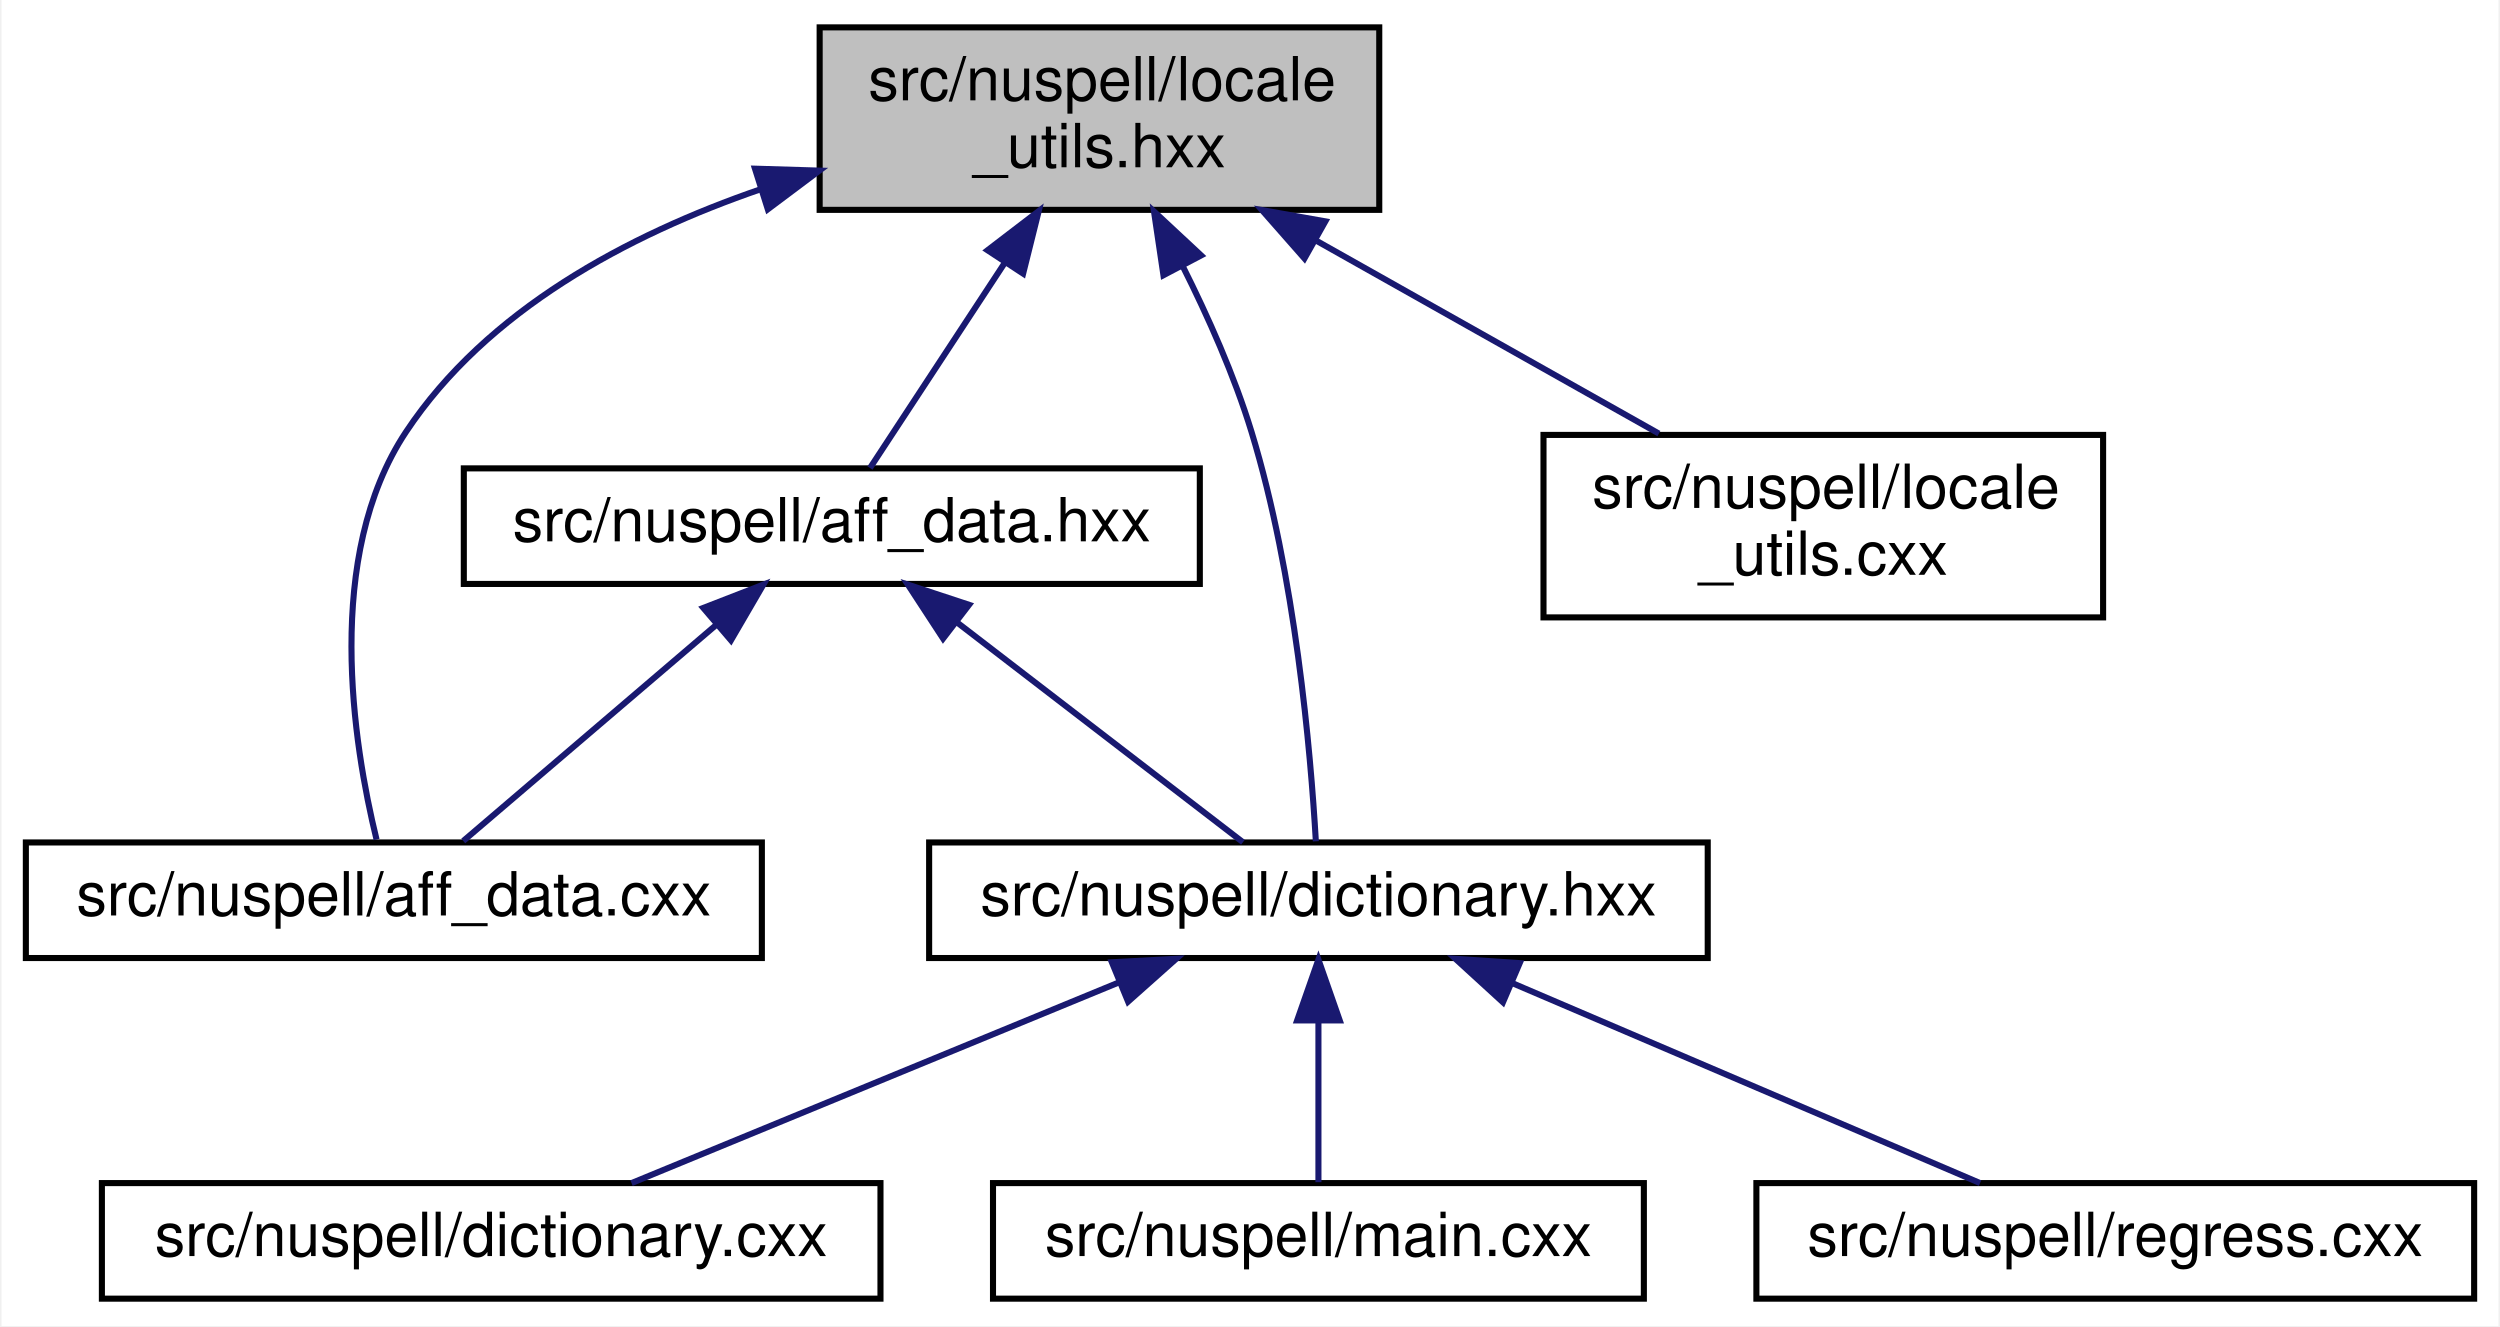
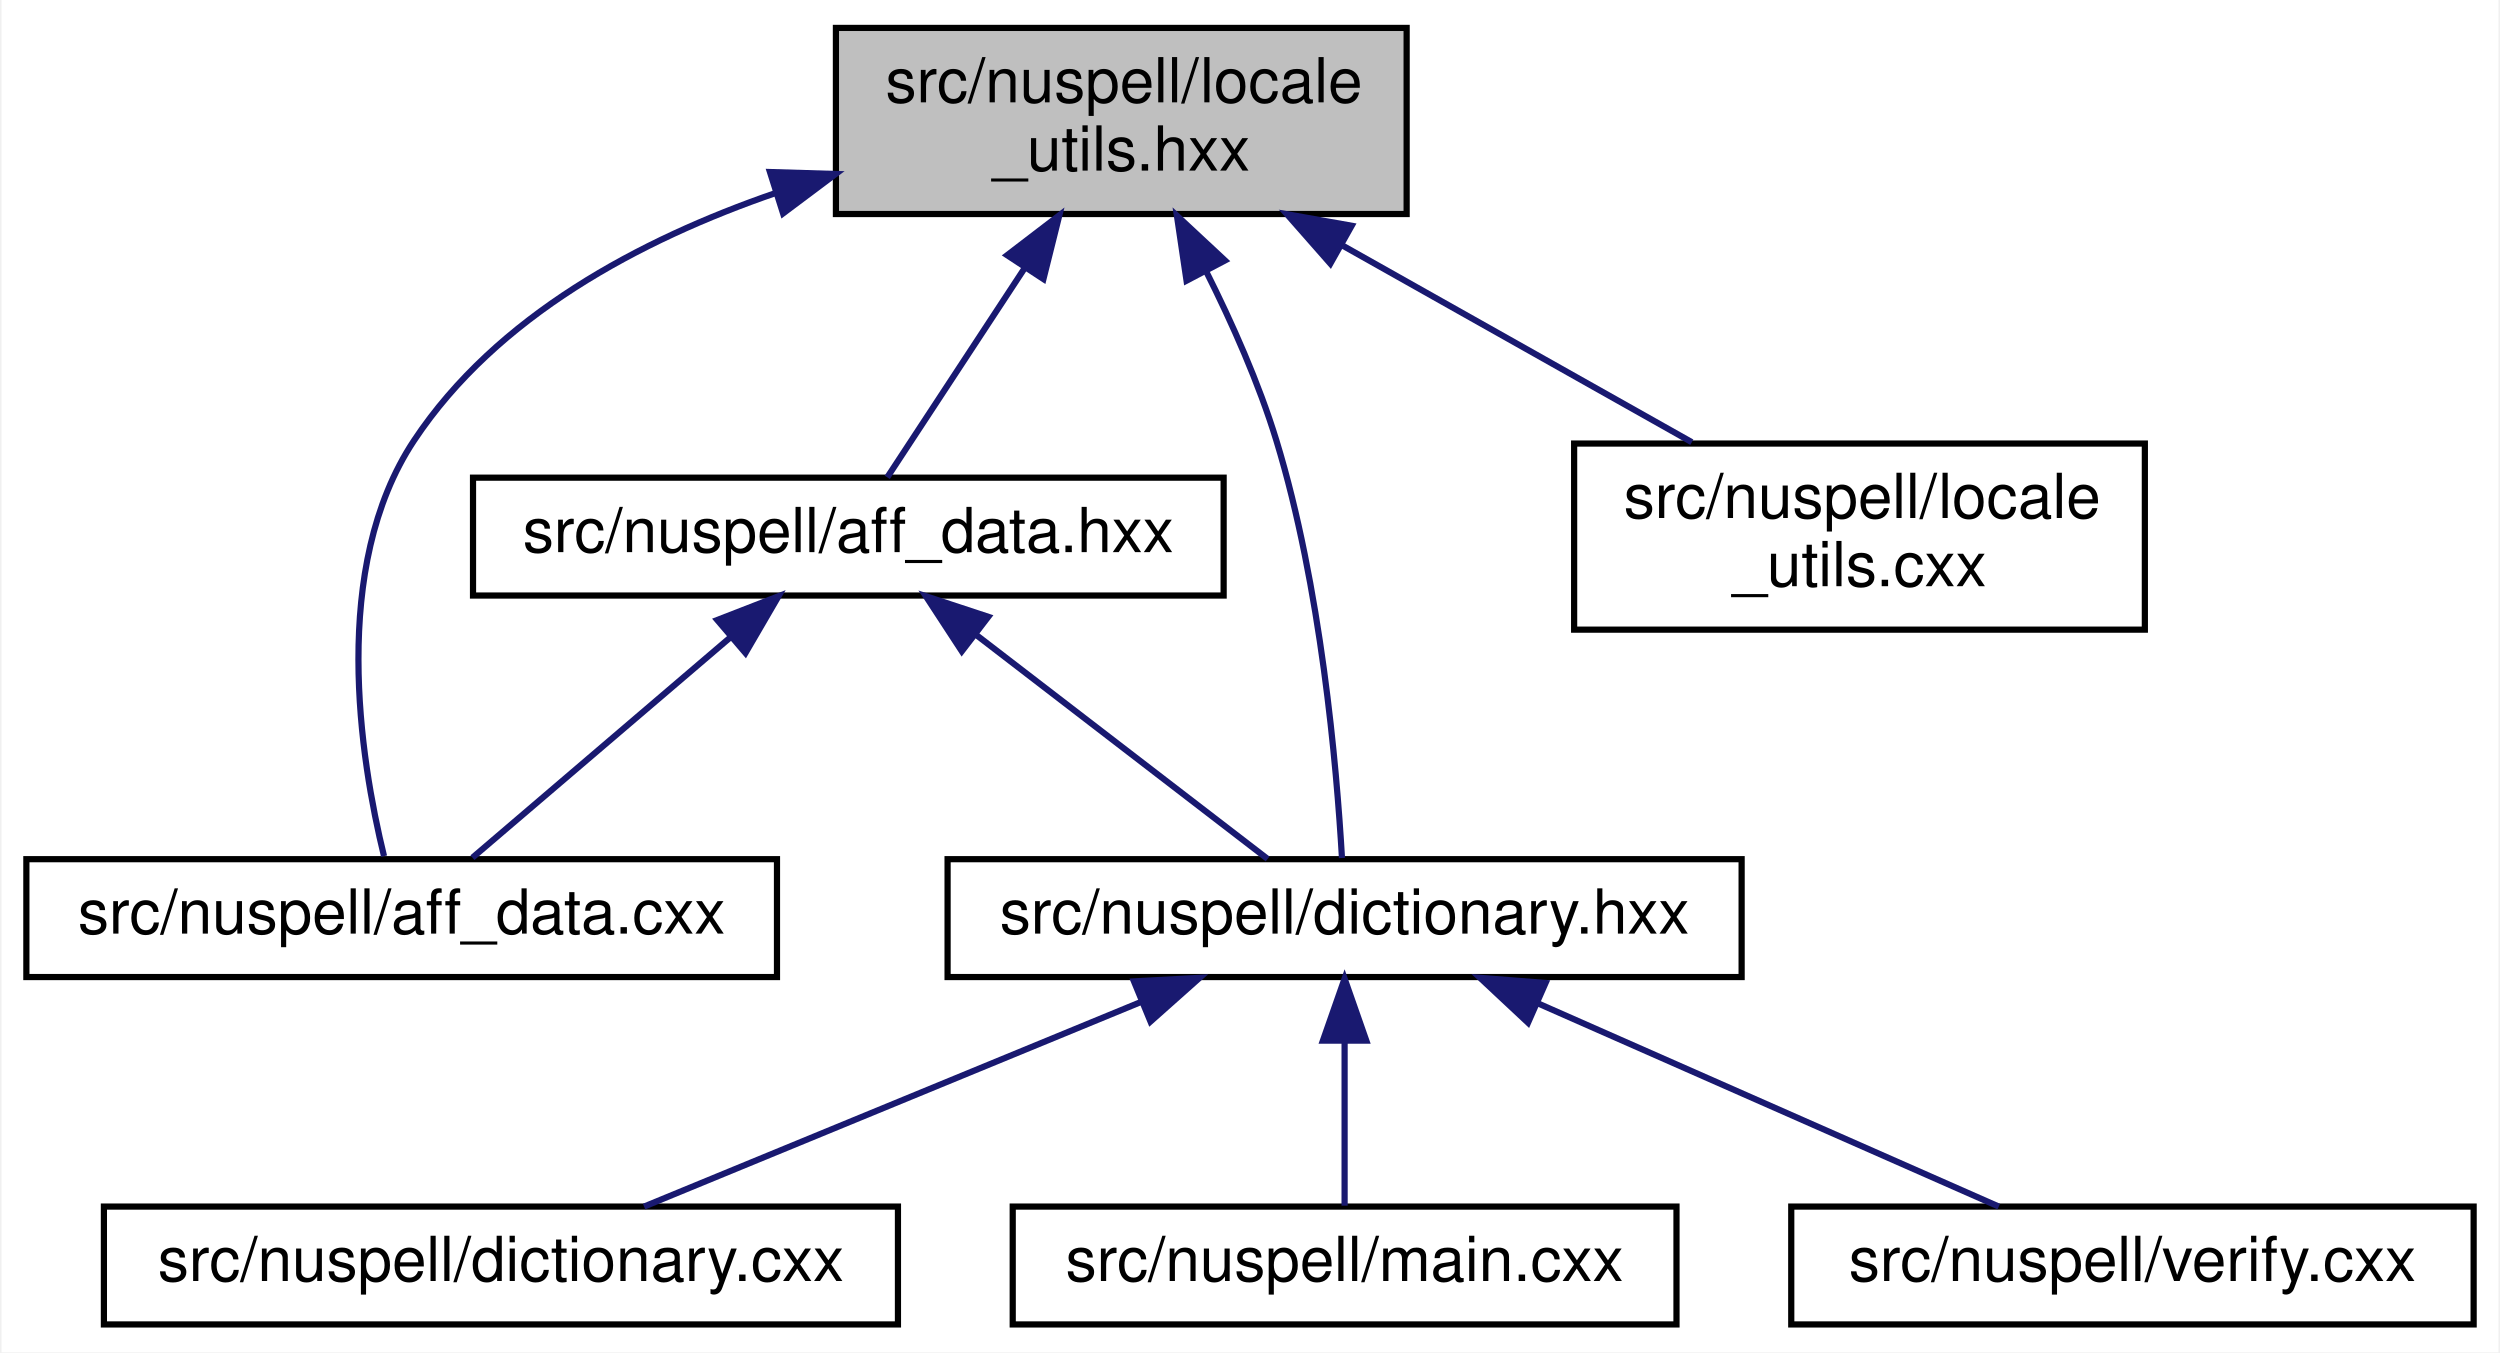
- <svg xmlns="http://www.w3.org/2000/svg" xmlns:xlink="http://www.w3.org/1999/xlink" width="411pt" height="218pt" viewBox="0.00 0.00 410.50 218.00">
+ <svg xmlns="http://www.w3.org/2000/svg" xmlns:xlink="http://www.w3.org/1999/xlink" width="403pt" height="218pt" viewBox="0.00 0.00 402.50 218.00">
  <g id="graph0" class="graph" transform="scale(1 1) rotate(0) translate(4 214)">
-     <polygon fill="#ffffff" stroke="transparent" points="-4,4 -4,-214 406.5,-214 406.5,4 -4,4" />
+     <polygon fill="#ffffff" stroke="transparent" points="-4,4 -4,-214 398.5,-214 398.5,4 -4,4" />
    <g id="node1" class="node">
      <polygon fill="#bfbfbf" stroke="#000000" points="130.5,-179.5 130.5,-209.5 222.5,-209.5 222.5,-179.5 130.5,-179.5" />
      <text text-anchor="start" x="138.5" y="-197.5" font-family="Helvetica,sans-Serif" font-size="10.00" fill="#000000">src/nuspell/locale</text>
      <text text-anchor="middle" x="176.5" y="-186.5" font-family="Helvetica,sans-Serif" font-size="10.00" fill="#000000">_utils.hxx</text>
    </g>
    <g id="node2" class="node">
      <g id="a_node2">
        <a xlink:href="aff__data_8hxx.html" target="_top" xlink:title="Affixing data structures. ">
          <polygon fill="#ffffff" stroke="#000000" points="72,-118 72,-137 193,-137 193,-118 72,-118" />
          <text text-anchor="middle" x="132.5" y="-125" font-family="Helvetica,sans-Serif" font-size="10.00" fill="#000000">src/nuspell/aff_data.hxx</text>
        </a>
      </g>
    </g>
    <g id="edge1" class="edge">
      <path fill="none" stroke="#191970" d="M160.964,-170.843C153.323,-159.207 144.54,-145.833 138.775,-137.055" />
      <polygon fill="#191970" stroke="#191970" points="158.101,-172.859 166.516,-179.297 163.952,-169.017 158.101,-172.859" />
    </g>
    <g id="node3" class="node">
      <g id="a_node3">
        <a xlink:href="aff__data_8cxx.html" target="_top" xlink:title="Affixing data structures. ">
          <polygon fill="#ffffff" stroke="#000000" points="0,-56.5 0,-75.5 121,-75.5 121,-56.5 0,-56.5" />
          <text text-anchor="middle" x="60.5" y="-63.5" font-family="Helvetica,sans-Serif" font-size="10.00" fill="#000000">src/nuspell/aff_data.cxx</text>
        </a>
      </g>
    </g>
    <g id="edge7" class="edge">
      <path fill="none" stroke="#191970" d="M120.826,-182.902C98.885,-175.348 75.792,-163.014 62.5,-143 48.888,-122.503 53.81,-91.692 57.655,-75.982" />
      <polygon fill="#191970" stroke="#191970" points="119.865,-186.269 130.456,-185.951 121.978,-179.595 119.865,-186.269" />
    </g>
    <g id="node4" class="node">
      <g id="a_node4">
        <a xlink:href="dictionary_8hxx.html" target="_top" xlink:title="Dictionary spelling. ">
          <polygon fill="#ffffff" stroke="#000000" points="148.5,-56.5 148.5,-75.5 276.5,-75.5 276.5,-56.5 148.5,-56.5" />
          <text text-anchor="middle" x="212.5" y="-63.5" font-family="Helvetica,sans-Serif" font-size="10.00" fill="#000000">src/nuspell/dictionary.hxx</text>
        </a>
      </g>
    </g>
    <g id="edge8" class="edge">
      <path fill="none" stroke="#191970" d="M190.141,-170.34C194.375,-161.917 198.669,-152.253 201.5,-143 208.69,-119.499 211.217,-90.495 212.076,-75.691" />
      <polygon fill="#191970" stroke="#191970" points="187.02,-168.756 185.467,-179.236 193.217,-172.012 187.02,-168.756" />
    </g>
    <g id="node8" class="node">
      <g id="a_node8">
        <a xlink:href="locale__utils_8cxx.html" target="_top" xlink:title="Encoding transformations. ">
          <polygon fill="#ffffff" stroke="#000000" points="249.5,-112.5 249.5,-142.5 341.5,-142.5 341.5,-112.5 249.5,-112.5" />
          <text text-anchor="start" x="257.5" y="-130.5" font-family="Helvetica,sans-Serif" font-size="10.00" fill="#000000">src/nuspell/locale</text>
          <text text-anchor="middle" x="295.5" y="-119.5" font-family="Helvetica,sans-Serif" font-size="10.00" fill="#000000">_utils.cxx</text>
        </a>
      </g>
    </g>
    <g id="edge9" class="edge">
      <path fill="none" stroke="#191970" d="M212.278,-174.356C230.317,-164.2 251.835,-152.084 268.471,-142.718" />
      <polygon fill="#191970" stroke="#191970" points="210.203,-171.508 203.206,-179.464 213.637,-177.608 210.203,-171.508" />
    </g>
    <g id="edge2" class="edge">
      <path fill="none" stroke="#191970" d="M113.615,-111.369C100.372,-100.058 83.102,-85.306 71.909,-75.745" />
      <polygon fill="#191970" stroke="#191970" points="111.373,-114.057 121.25,-117.891 115.919,-108.734 111.373,-114.057" />
    </g>
    <g id="edge3" class="edge">
      <path fill="none" stroke="#191970" d="M153.119,-111.649C167.984,-100.222 187.557,-85.175 200.088,-75.542" />
      <polygon fill="#191970" stroke="#191970" points="150.795,-109.021 145,-117.891 155.061,-114.571 150.795,-109.021" />
    </g>
    <g id="node5" class="node">
      <g id="a_node5">
        <a xlink:href="dictionary_8cxx.html" target="_top" xlink:title="Dictionary spelling. ">
          <polygon fill="#ffffff" stroke="#000000" points="12.5,-.5 12.5,-19.5 140.5,-19.5 140.5,-.5 12.5,-.5" />
          <text text-anchor="middle" x="76.5" y="-7.5" font-family="Helvetica,sans-Serif" font-size="10.00" fill="#000000">src/nuspell/dictionary.cxx</text>
        </a>
      </g>
    </g>
    <g id="edge4" class="edge">
      <path fill="none" stroke="#191970" d="M179.76,-52.519C154.992,-42.32 121.595,-28.569 99.574,-19.501" />
      <polygon fill="#191970" stroke="#191970" points="178.541,-55.802 189.121,-56.373 181.207,-49.329 178.541,-55.802" />
    </g>
    <g id="node6" class="node">
      <g id="a_node6">
        <a xlink:href="main_8cxx.html" target="_top" xlink:title="Command line spell checking. ">
          <polygon fill="#ffffff" stroke="#000000" points="159,-.5 159,-19.5 266,-19.5 266,-.5 159,-.5" />
          <text text-anchor="middle" x="212.5" y="-7.5" font-family="Helvetica,sans-Serif" font-size="10.00" fill="#000000">src/nuspell/main.cxx</text>
        </a>
      </g>
    </g>
    <g id="edge5" class="edge">
      <path fill="none" stroke="#191970" d="M212.5,-46.157C212.5,-37.155 212.5,-26.92 212.5,-19.643" />
      <polygon fill="#191970" stroke="#191970" points="209,-46.245 212.5,-56.245 216,-46.246 209,-46.245" />
    </g>
    <g id="node7" class="node">
      <g id="a_node7">
-         <a xlink:href="regress_8cxx.html" target="_top" xlink:title="Command line spell check regression testing. ">
-           <polygon fill="#ffffff" stroke="#000000" points="284.5,-.5 284.5,-19.5 402.5,-19.5 402.5,-.5 284.5,-.5" />
-           <text text-anchor="middle" x="343.5" y="-7.5" font-family="Helvetica,sans-Serif" font-size="10.00" fill="#000000">src/nuspell/regress.cxx</text>
+         <a xlink:href="verify_8cxx.html" target="_top" xlink:title="Command line spell check for verification testing. ">
+           <polygon fill="#ffffff" stroke="#000000" points="284.5,-.5 284.5,-19.5 394.5,-19.5 394.5,-.5 284.5,-.5" />
+           <text text-anchor="middle" x="339.5" y="-7.5" font-family="Helvetica,sans-Serif" font-size="10.00" fill="#000000">src/nuspell/verify.cxx</text>
        </a>
      </g>
    </g>
    <g id="edge6" class="edge">
-       <path fill="none" stroke="#191970" d="M244.353,-52.383C268.178,-42.199 300.157,-28.528 321.274,-19.501" />
-       <polygon fill="#191970" stroke="#191970" points="242.839,-49.224 235.02,-56.373 245.591,-55.661 242.839,-49.224" />
+       <path fill="none" stroke="#191970" d="M243.689,-52.247C266.754,-42.077 297.571,-28.488 317.953,-19.501" />
+       <polygon fill="#191970" stroke="#191970" points="242.07,-49.136 234.332,-56.373 244.894,-55.541 242.07,-49.136" />
    </g>
  </g>
</svg>
